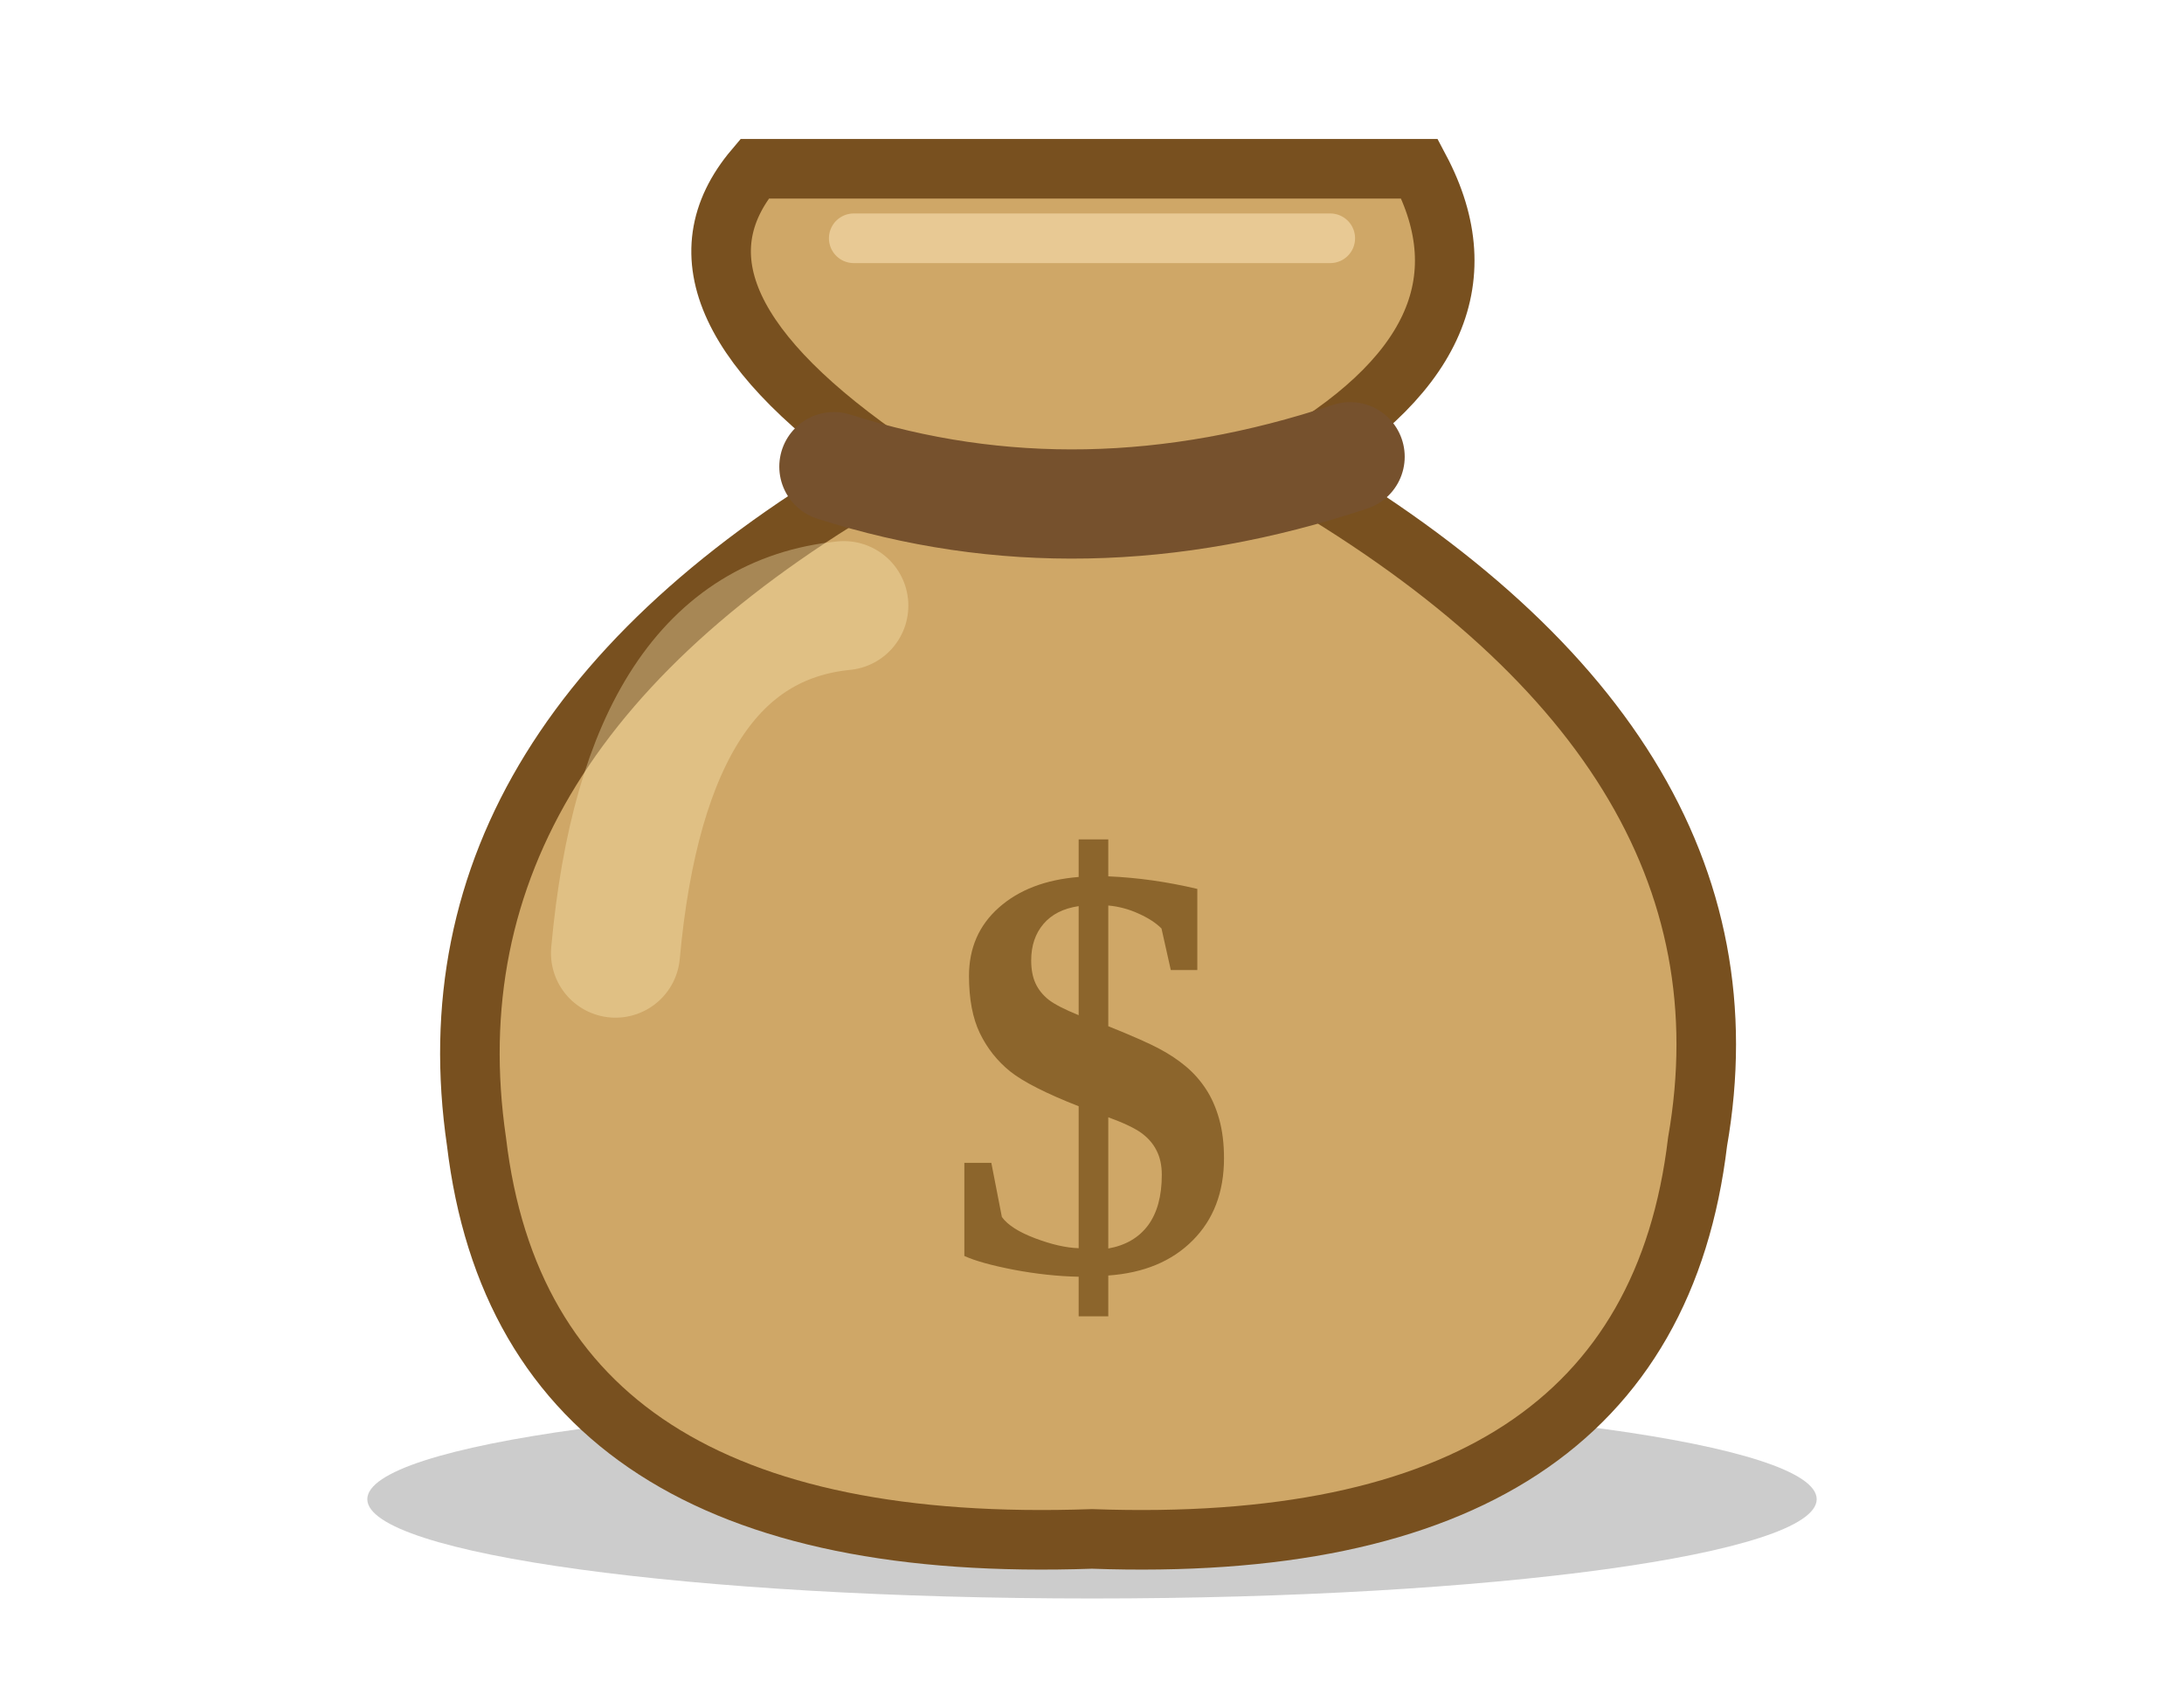
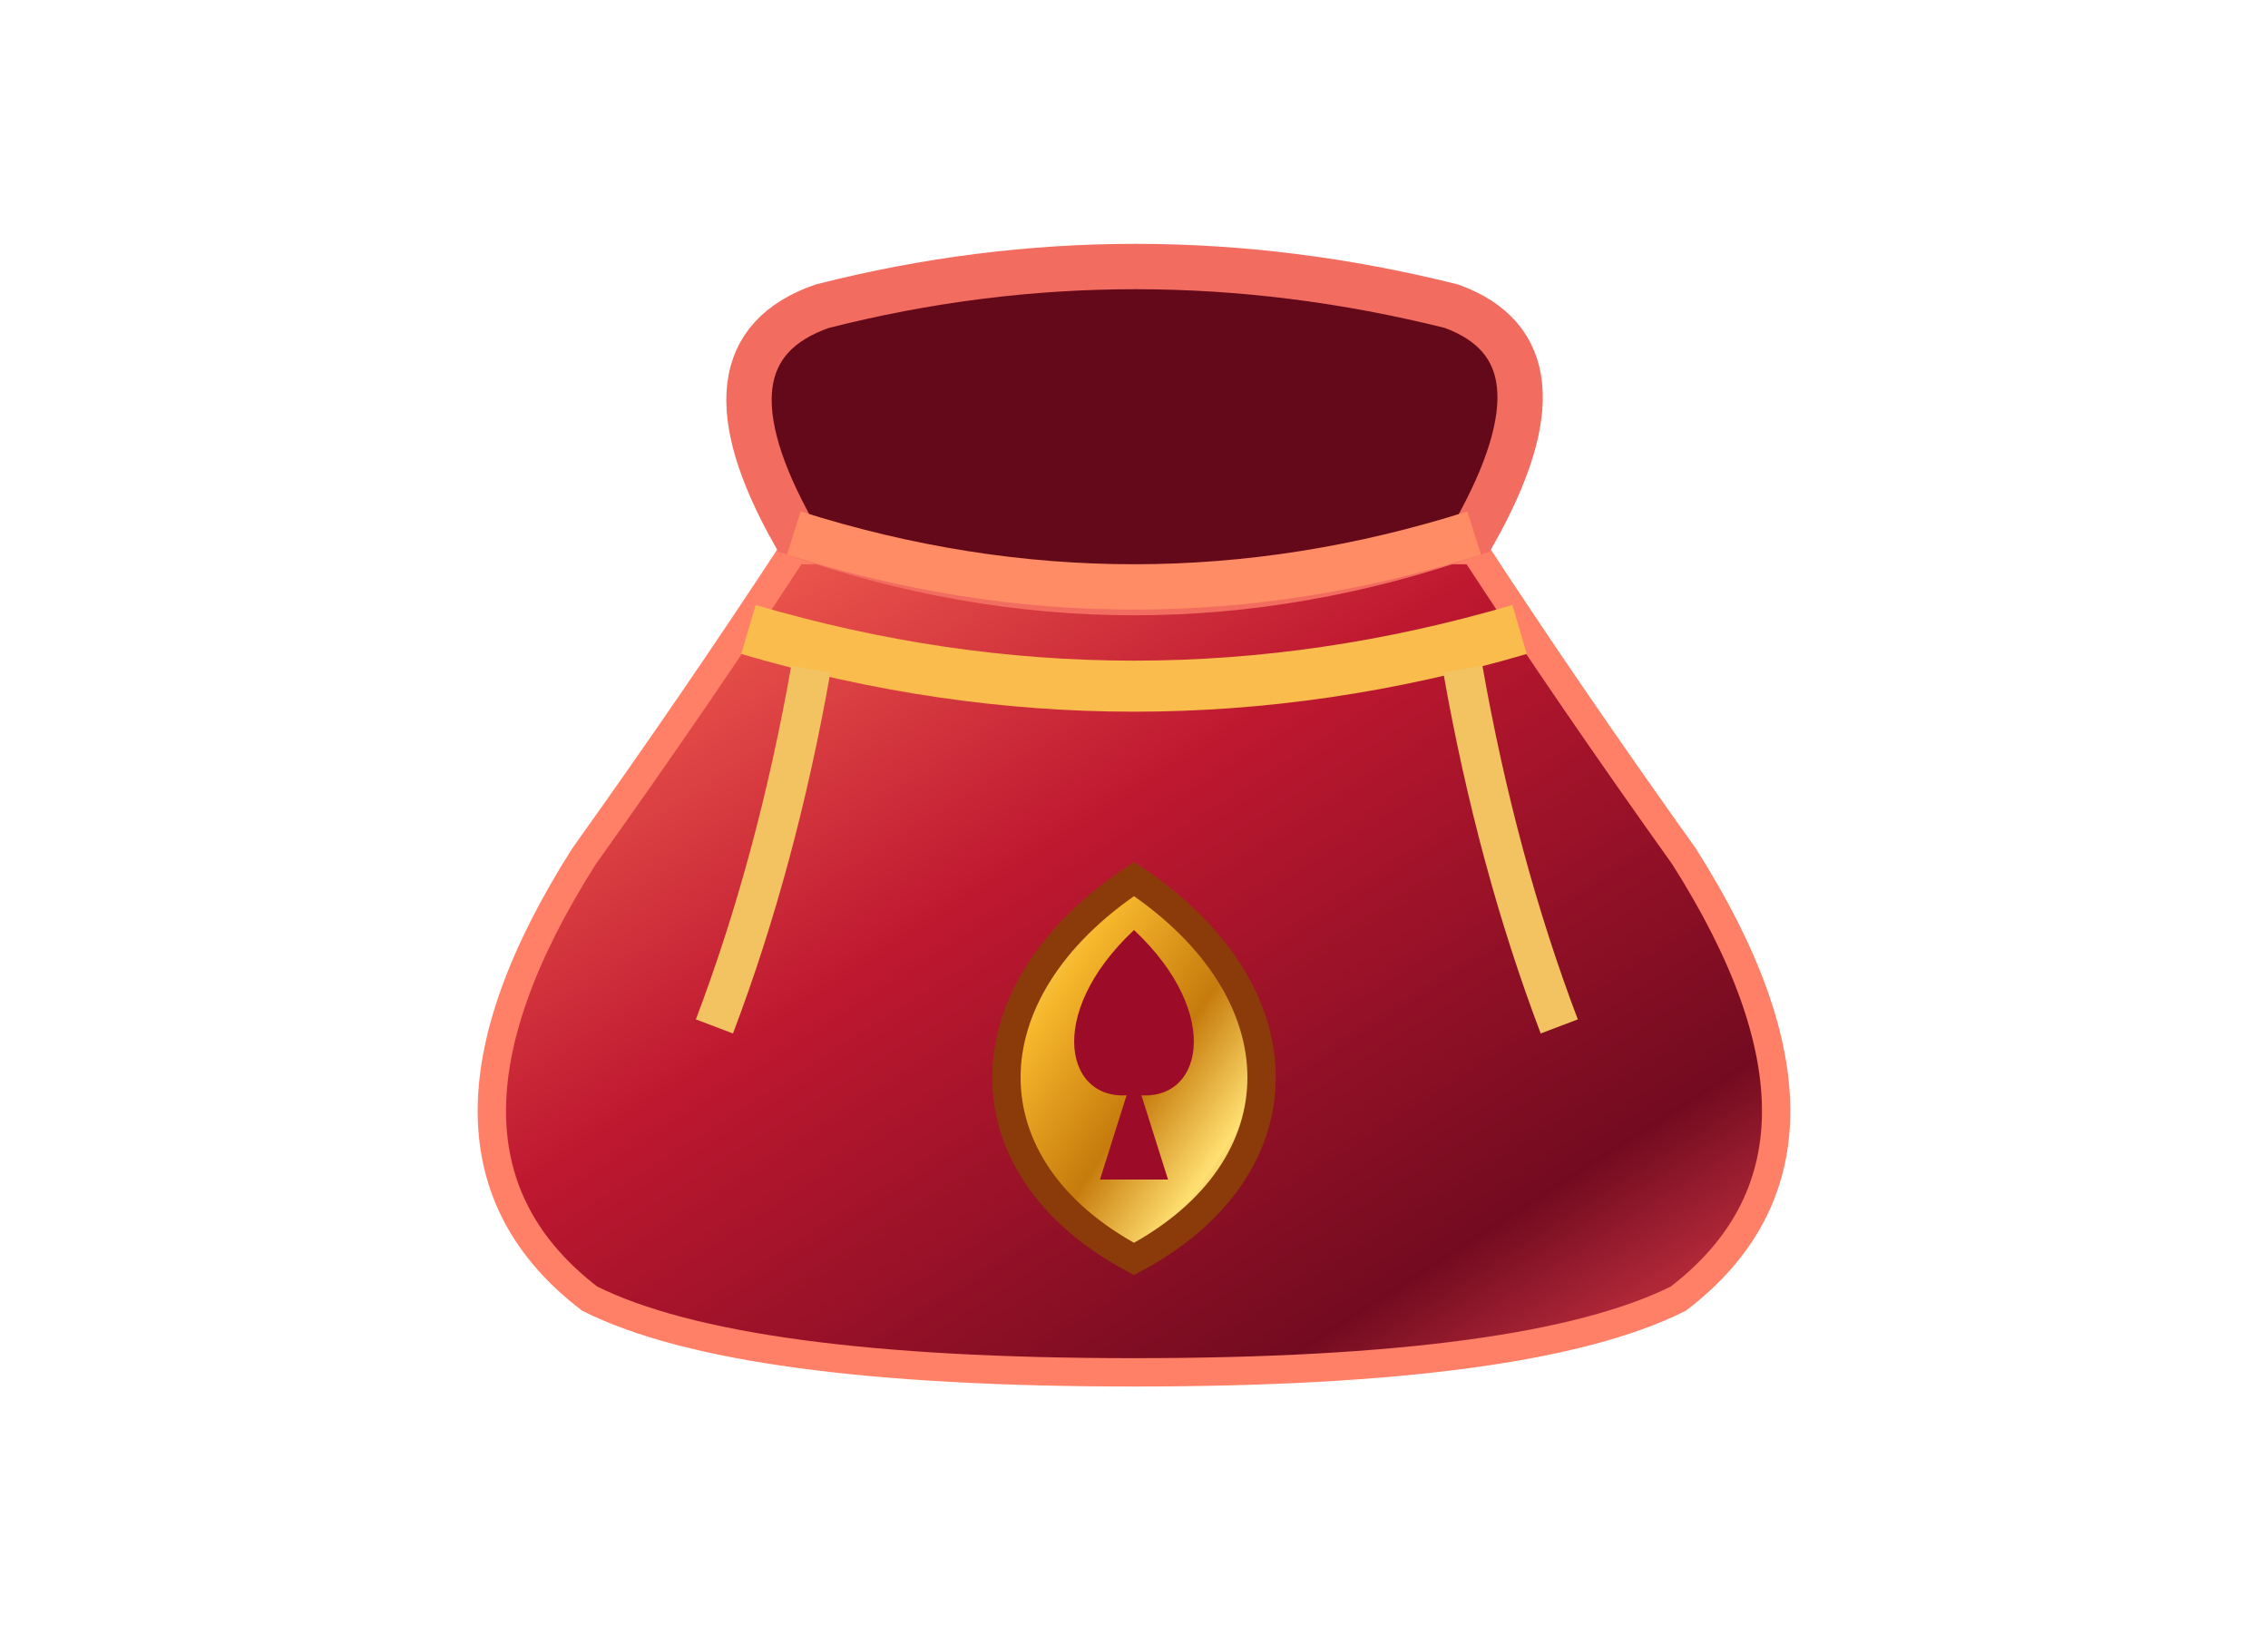
- <svg xmlns="http://www.w3.org/2000/svg" viewBox="0 0 220 170" width="220" height="170">
+ <svg xmlns="http://www.w3.org/2000/svg" viewBox="0 0 400 290" width="400" height="290">
  <defs>
-     <linearGradient id="gold" x2=".7" y2="1">
-       <stop stop-color="#fff2a5" />
-       <stop offset=".45" stop-color="#f8bd35" />
-       <stop offset="1" stop-color="#a85b13" />
+     <linearGradient id="gold" x1="0" y1="0" x2="1" y2="1">
+       <stop stop-color="#fff2a4" />
+       <stop offset=".25" stop-color="#f6b72c" />
+       <stop offset=".55" stop-color="#c67b0c" />
+       <stop offset=".78" stop-color="#ffe071" />
+       <stop offset="1" stop-color="#a65106" />
    </linearGradient>
-     <linearGradient id="wood" x2="1" y2="1">
-       <stop stop-color="#e2a45c" />
-       <stop offset=".45" stop-color="#985225" />
-       <stop offset="1" stop-color="#48261b" />
+     <linearGradient id="red" x1="0" y1="0" x2="1" y2="1">
+       <stop stop-color="#ff7259" />
+       <stop offset=".4" stop-color="#be1830" />
+       <stop offset=".8" stop-color="#730b20" />
+       <stop offset="1" stop-color="#ec4550" />
    </linearGradient>
-     <linearGradient id="steel" x2="1" y2="1">
-       <stop stop-color="#f1f5fa" />
-       <stop offset=".5" stop-color="#879aaf" />
-       <stop offset="1" stop-color="#394657" />
+     <linearGradient id="wood" x1="0" y1="0" x2="1" y2="1">
+       <stop stop-color="#b55b32" />
+       <stop offset=".55" stop-color="#632818" />
+       <stop offset="1" stop-color="#3b160d" />
    </linearGradient>
+     <linearGradient id="metal" x1="0" y1="0" x2="1" y2="1">
+       <stop stop-color="#f0e3bf" />
+       <stop offset=".23" stop-color="#9b8f80" />
+       <stop offset=".6" stop-color="#4b4b55" />
+       <stop offset=".9" stop-color="#8d8277" />
+     </linearGradient>
+     <linearGradient id="case" x1="0" y1="0" x2="1" y2="1">
+       <stop stop-color="#77707a" />
+       <stop offset=".25" stop-color="#34323b" />
+       <stop offset=".8" stop-color="#13141b" />
+       <stop offset="1" stop-color="#5a5360" />
+     </linearGradient>
+     <linearGradient id="cash" x1="0" y1="0" x2="1" y2="1">
+       <stop stop-color="#efffe2" />
+       <stop offset=".45" stop-color="#a4d3b0" />
+       <stop offset="1" stop-color="#40845c" />
+     </linearGradient>
+     <radialGradient id="gem">
+       <stop stop-color="#effaff" />
+       <stop offset=".4" stop-color="#4dd3ff" />
+       <stop offset="1" stop-color="#1722a9" />
+     </radialGradient>
+     <clipPath id="potInner">
+       <path d="M111 102 Q200 111 289 102 L280 159 Q200 184 120 159Z" />
+     </clipPath>
+     <clipPath id="bagInner">
+       <path d="M142 92 Q200 103 258 92 L255 115 Q200 131 145 115Z" />
+     </clipPath>
+     <clipPath id="chestInner">
+       <path d="M111 130 L287 130 L287 180 L111 180Z" />
+     </clipPath>
+     <clipPath id="vaultInner">
+       <path d="M145 76 L294 76 L294 195 L145 195Z" />
+     </clipPath>
+     <clipPath id="cashInner">
+       <path d="M109 134 L287 134 L287 187 L109 187Z" />
+     </clipPath>
  </defs>
-   <ellipse cx="110" cy="151" rx="73" ry="10" fill="#000" opacity=".2" />
-   <path d="M90 47 Q65 30 76 17 L143 17 Q152 34 129 47 Q178 75 171 115 Q166 157 110 155 Q53 157 48 115 Q42 74 90 47Z" fill="#cfa767" stroke="#78501f" stroke-width="6" />
-   <path d="M84 47Q109 55 136 46" fill="none" stroke="#76512d" stroke-width="11" stroke-linecap="round" />
-   <path d="M62 96 Q65 63 85 61" fill="none" stroke="#ffefbb" stroke-width="13" opacity=".35" stroke-linecap="round" />
-   <text x="110" y="128" text-anchor="middle" font-size="60" font-weight="bold" fill="#8c652c">$</text>
-   <path d="M86 24 L134 24" stroke="#e8c994" stroke-width="5" stroke-linecap="round" />
-   <g class="jackpot-stage-contents" />
+   <path d="M140 97 Q123 123 103 151 Q70 203 104 229 Q130 242 200 242 Q270 242 296 229 Q330 203 297 151 Q277 123 260 97Z" fill="url(#red)" stroke="#ff8066" stroke-width="5" />
+   <path d="M140 94 Q122 62 145 54 Q200 40 256 54 Q278 62 260 94 Q200 115 140 94Z" fill="#64091a" stroke="#f36c60" stroke-width="8" />
+   <g clip-path="url(#bagInner)" />
+   <path d="M140 94 Q200 113 260 94" fill="none" stroke="#ff8c64" stroke-width="8" />
+   <path d="M132 111 Q200 131 268 111" fill="none" stroke="#f9bc4d" stroke-width="9" />
+   <path d="M143 118 Q137 152 126 181 M258 118 Q264 152 275 181" fill="none" stroke="#f3c362" stroke-width="7" />
+   <path d="M200 155 C170 175 170 206 200 222 C230 206 230 175 200 155Z" fill="url(#gold)" stroke="#8b3b0a" stroke-width="5" />
+   <path d="M200 164 C184 179 188 195 200 193 C212 195 216 179 200 164 M200 189 L194 208 L206 208Z" fill="#9c0c28" />
</svg>
